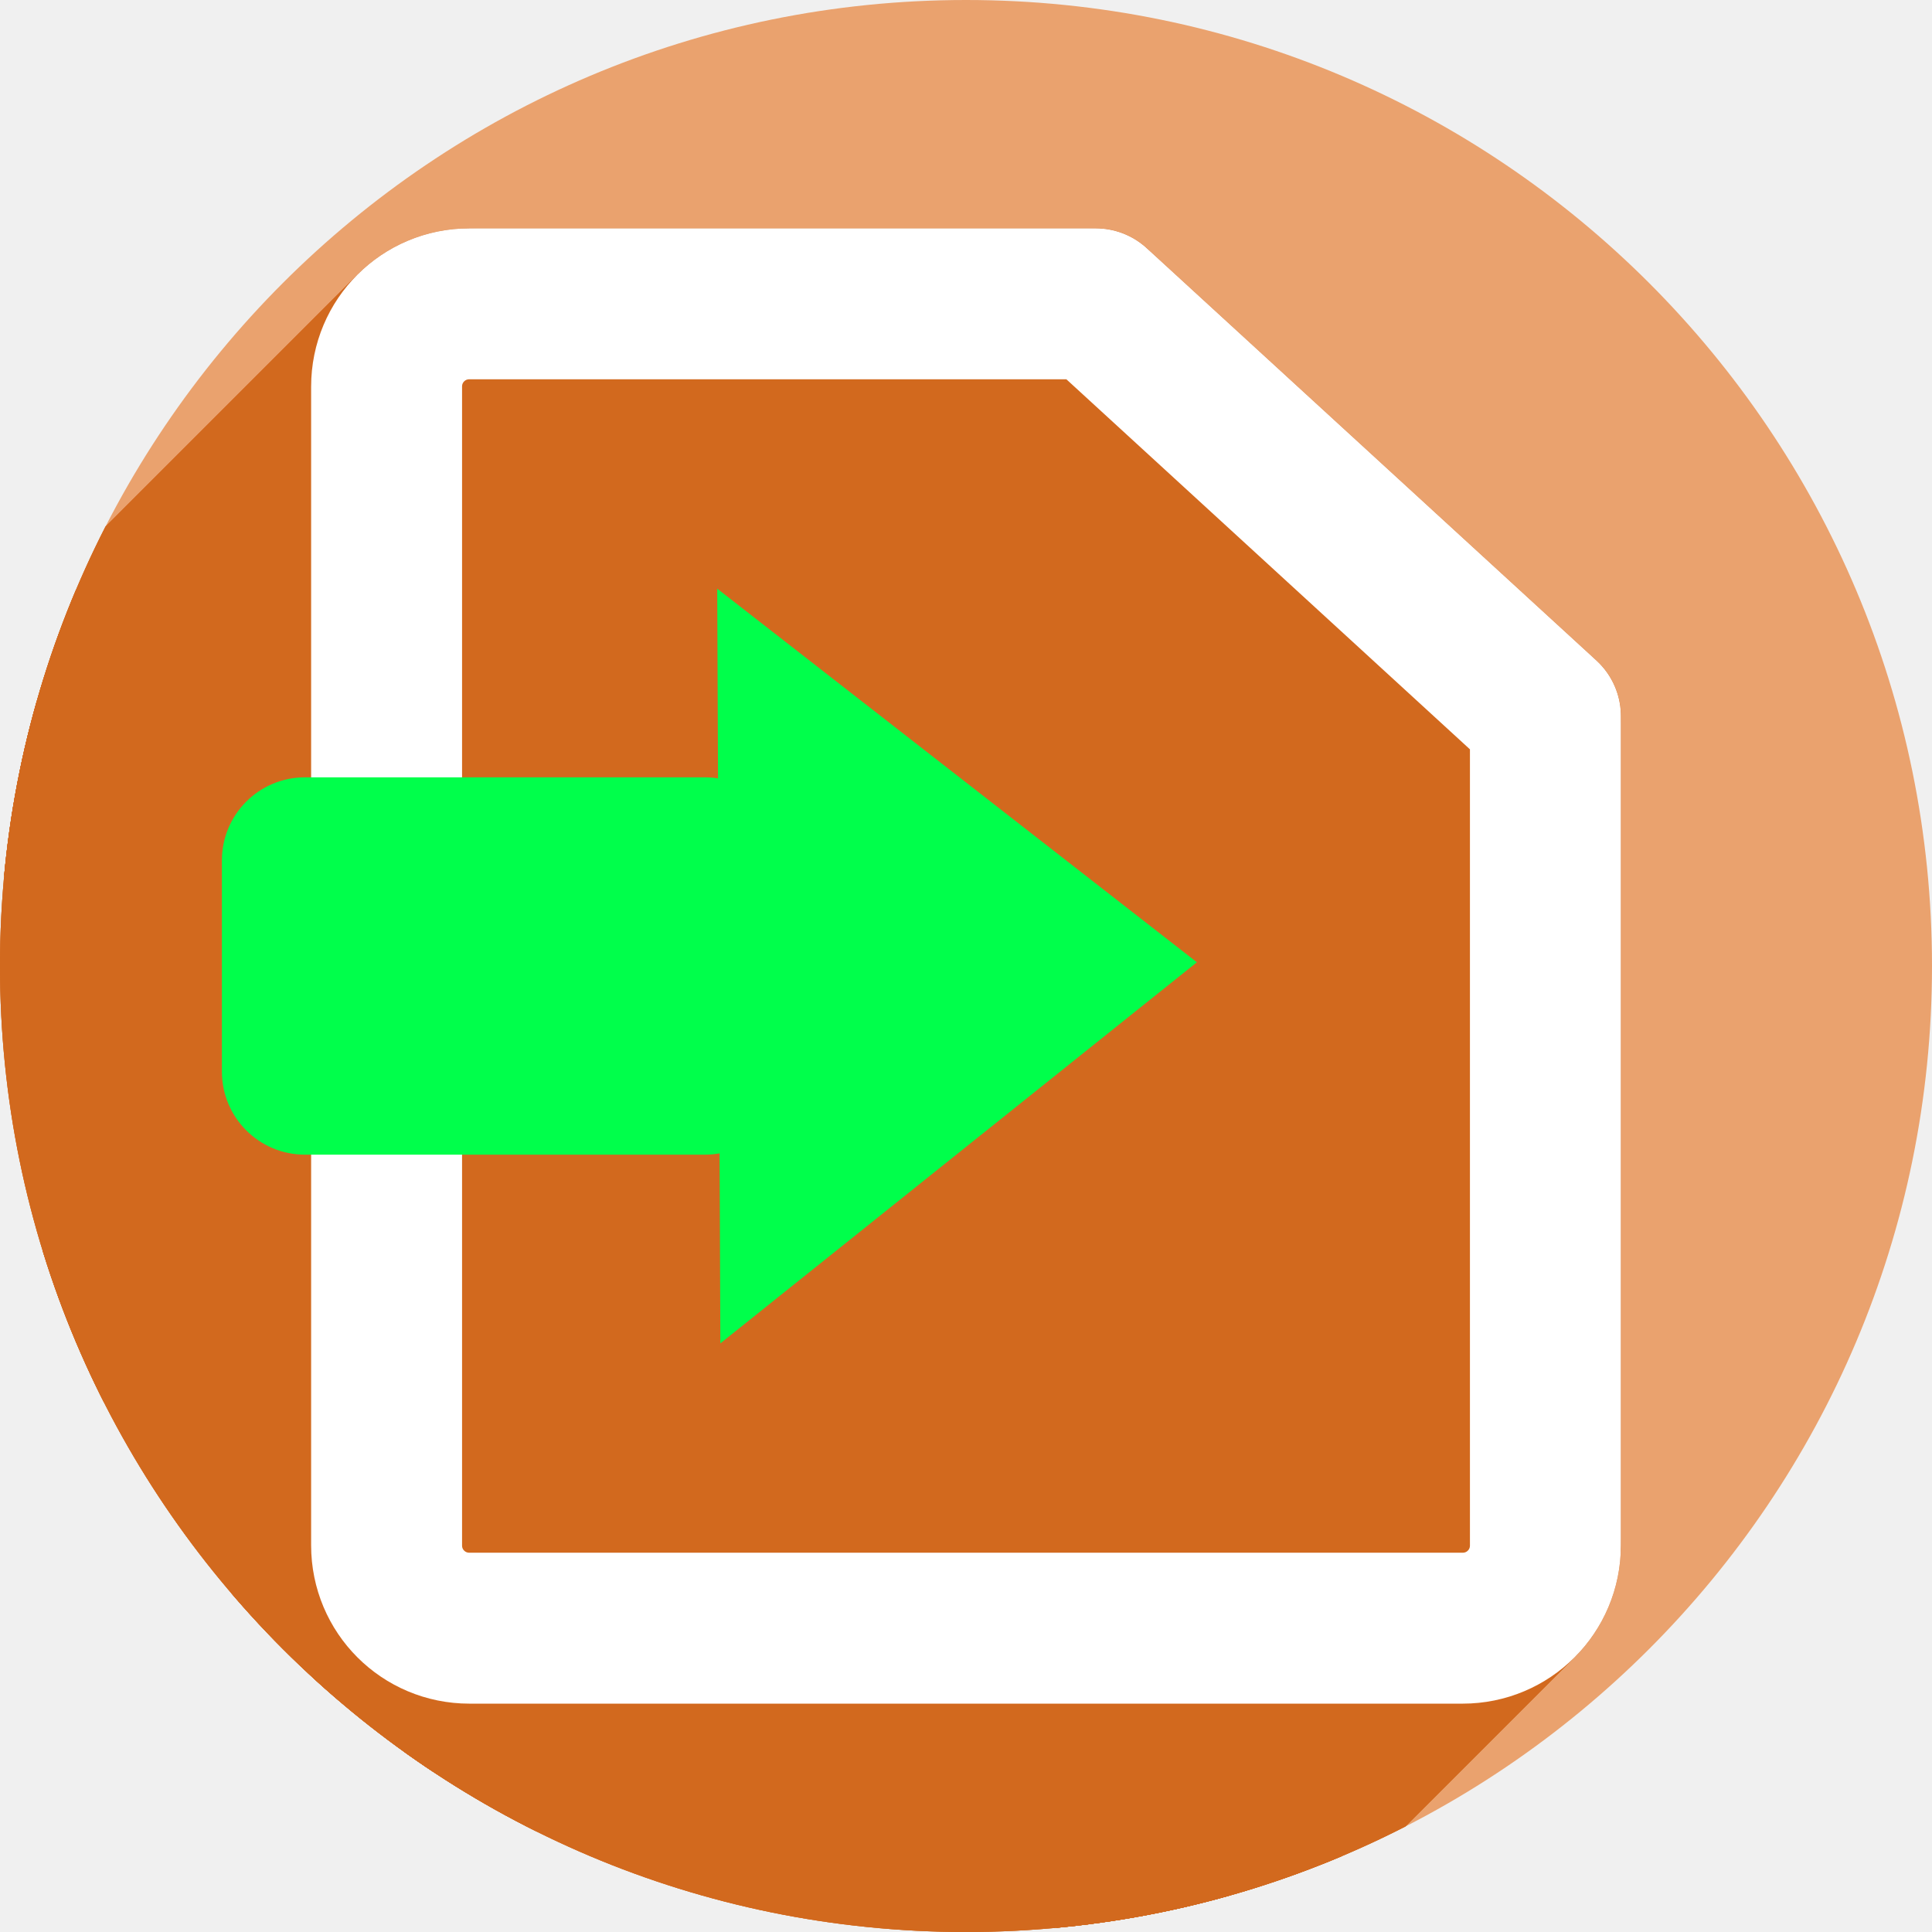
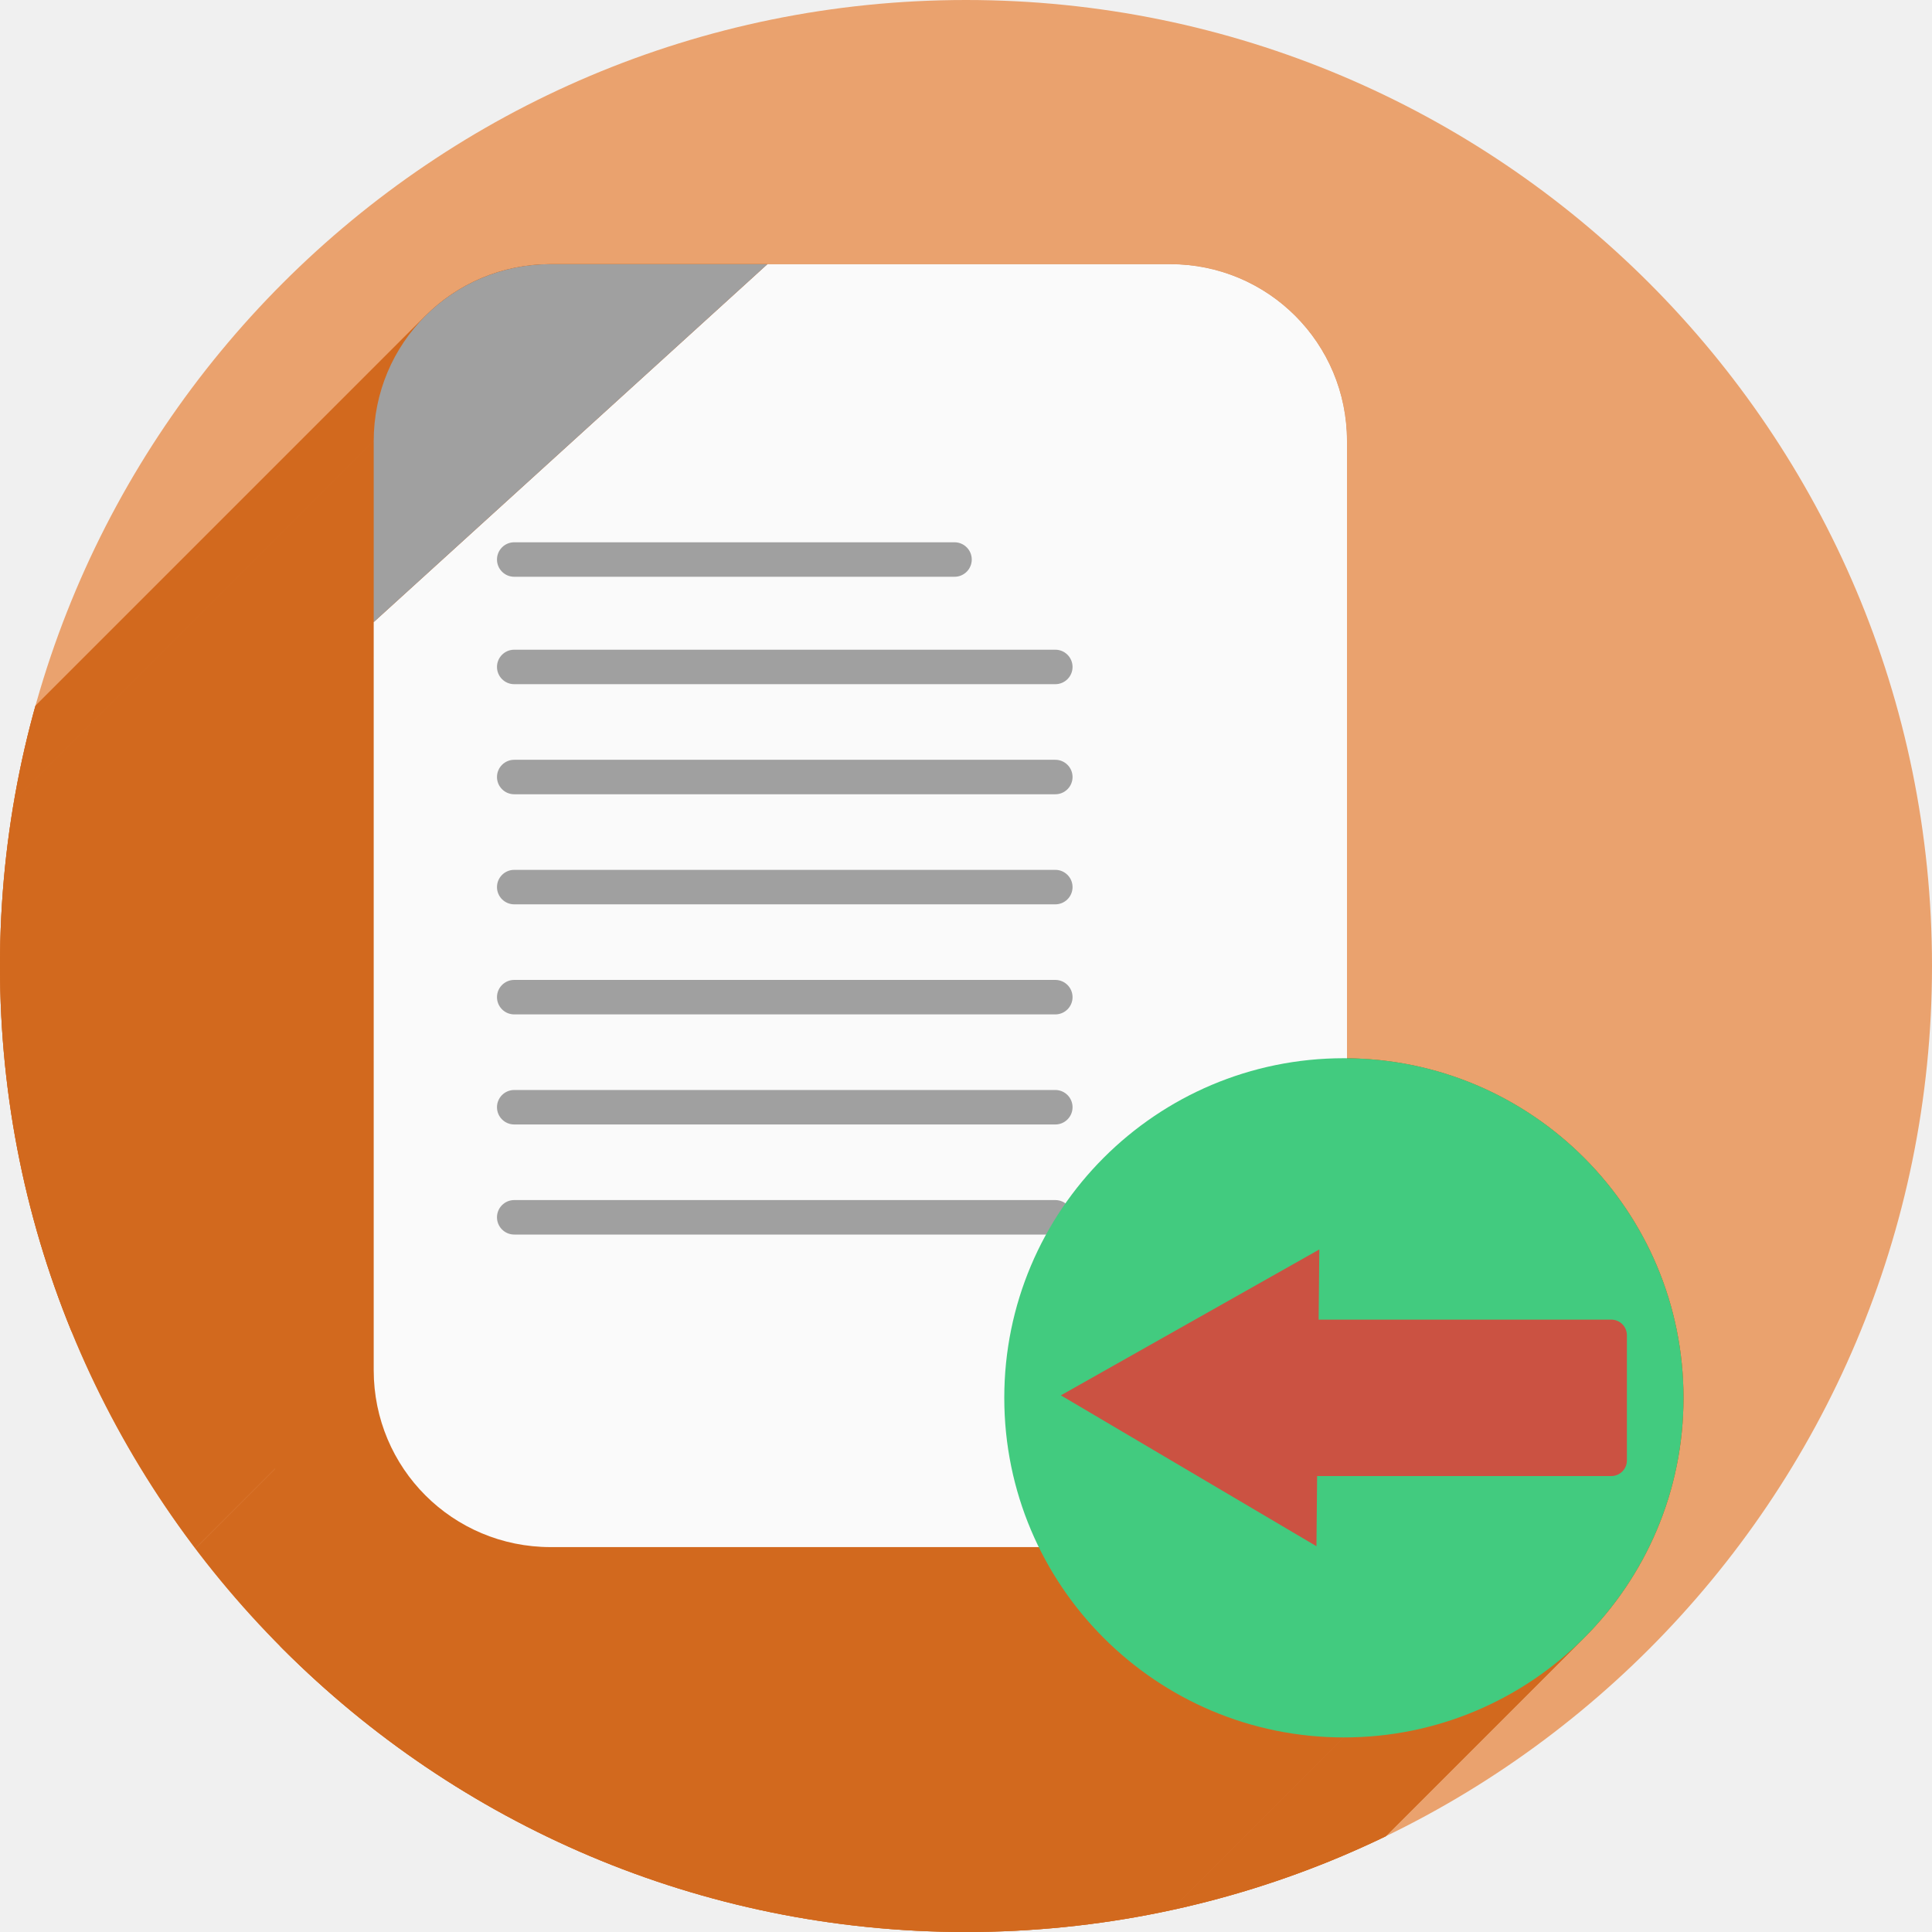
<svg xmlns="http://www.w3.org/2000/svg" version="1.1" id="svg2" viewBox="0 0 256 256" height="256" width="256">
  <defs id="defs4">
    <clipPath clipPathUnits="userSpaceOnUse" id="clipPath4174">
      <circle style="fill:#cc2828;fill-opacity:1;stroke:none;stroke-width:0;stroke-linecap:round;stroke-linejoin:round;stroke-miterlimit:4;stroke-dasharray:none;stroke-opacity:1" id="circle4176" cx="128" cy="924.362" r="128" />
    </clipPath>
    <clipPath clipPathUnits="userSpaceOnUse" id="clipPath4183">
      <circle style="fill:#cc2828;fill-opacity:1;stroke:none;stroke-width:0;stroke-linecap:round;stroke-linejoin:round;stroke-miterlimit:4;stroke-dasharray:none;stroke-opacity:1" id="circle4185" cx="-924.362" cy="128" r="128" transform="matrix(0,-1,1,0,0,0)" />
    </clipPath>
    <clipPath clipPathUnits="userSpaceOnUse" id="clipPath4187">
      <circle style="fill:#cc2828;fill-opacity:1;stroke:none;stroke-width:0;stroke-linecap:round;stroke-linejoin:round;stroke-miterlimit:4;stroke-dasharray:none;stroke-opacity:1" id="circle4189" cx="128" cy="924.362" r="128" />
    </clipPath>
    <clipPath clipPathUnits="userSpaceOnUse" id="clipPath4209">
      <circle style="fill:#cc2828;fill-opacity:1;stroke:none;stroke-width:0;stroke-linecap:round;stroke-linejoin:round;stroke-miterlimit:4;stroke-dasharray:none;stroke-opacity:1" id="circle4211" cx="-924.362" cy="128" r="128" transform="matrix(0,-1,1,0,0,0)" />
    </clipPath>
    <clipPath clipPathUnits="userSpaceOnUse" id="clipPath4213">
      <circle style="fill:#cc2828;fill-opacity:1;stroke:none;stroke-width:0;stroke-linecap:round;stroke-linejoin:round;stroke-miterlimit:4;stroke-dasharray:none;stroke-opacity:1" id="circle4215" cx="128" cy="924.362" r="128" />
    </clipPath>
    <clipPath id="clipPath4381" clipPathUnits="userSpaceOnUse">
      <circle transform="matrix(0.7778034,0.6285076,-0.6285076,0.7778034,0,0)" style="fill:#d83838;fill-opacity:1;stroke:none;stroke-width:0;stroke-linecap:round;stroke-linejoin:round;stroke-miterlimit:4;stroke-dasharray:none;stroke-opacity:1" id="circle4383" cx="686.505" cy="640.498" r="128" />
    </clipPath>
    <clipPath id="clipPath4857" clipPathUnits="userSpaceOnUse">
      <circle style="fill:#68bdff;fill-opacity:1;stroke:none;stroke-width:0;stroke-linecap:round;stroke-linejoin:round;stroke-miterlimit:4;stroke-dasharray:none;stroke-opacity:1" id="circle4859" cx="128" cy="924.362" r="128" />
    </clipPath>
    <clipPath id="clipPath5081" clipPathUnits="userSpaceOnUse">
      <circle transform="scale(-1,1)" r="128" cy="924.362" cx="-127.95" id="circle5083" style="fill:#68bdff;fill-opacity:1;stroke:none;stroke-width:0;stroke-linecap:round;stroke-linejoin:round;stroke-miterlimit:4;stroke-dasharray:none;stroke-opacity:1" />
    </clipPath>
    <clipPath id="clipPath5081-7" clipPathUnits="userSpaceOnUse">
      <circle transform="scale(-1,1)" r="128" cy="924.362" cx="-127.95" id="circle5083-5" style="fill:#68bdff;fill-opacity:1;stroke:none;stroke-width:0;stroke-linecap:round;stroke-linejoin:round;stroke-miterlimit:4;stroke-dasharray:none;stroke-opacity:1" />
    </clipPath>
    <clipPath clipPathUnits="userSpaceOnUse" id="clipPath4286">
      <circle style="fill:#ff7b68;fill-opacity:1;stroke:none;stroke-width:0;stroke-linecap:round;stroke-linejoin:round;stroke-miterlimit:4;stroke-dasharray:none;stroke-opacity:1" id="circle4288" cx="125" cy="927.362" r="128" />
    </clipPath>
    <clipPath id="clipPath4298" clipPathUnits="userSpaceOnUse">
      <circle r="128" cy="924.362" cx="128" id="circle4300" style="fill:#df241d;fill-opacity:1;stroke:none;stroke-width:71;stroke-linecap:butt;stroke-miterlimit:4;stroke-dasharray:none;stroke-opacity:1" />
    </clipPath>
    <clipPath clipPathUnits="userSpaceOnUse" id="clipPath4292">
      <circle r="128" cy="128" cx="-920.639" id="circle4294" style="fill:#df241d;fill-opacity:1;stroke:none;stroke-width:71;stroke-linecap:butt;stroke-miterlimit:4;stroke-dasharray:none;stroke-opacity:1" transform="matrix(0,-1,1,0,0,0)" />
    </clipPath>
    <clipPath id="clipPath4753" clipPathUnits="userSpaceOnUse">
      <circle transform="matrix(0.7748521,-0.6321425,0.6321425,0.7748521,0,0)" r="120.958" cy="798.667" cx="-486.263" id="circle4755" style="fill:#1f9c4a;fill-opacity:1;stroke:none;stroke-width:71;stroke-linecap:butt;stroke-miterlimit:4;stroke-dasharray:none;stroke-opacity:1" />
    </clipPath>
    <clipPath id="clipPath4774" clipPathUnits="userSpaceOnUse">
      <circle transform="matrix(-0.8168822,0.5768045,0.5768045,0.8168822,0,0)" r="120.958" cy="385.718" cx="850.091" id="circle4776" style="fill:#1f9c4a;fill-opacity:1;stroke:none;stroke-width:71;stroke-linecap:butt;stroke-miterlimit:4;stroke-dasharray:none;stroke-opacity:1" />
    </clipPath>
    <clipPath id="clipPath4780" clipPathUnits="userSpaceOnUse">
      <circle transform="matrix(-0.8168822,0.5768045,0.5768045,0.8168822,0,0)" r="120.958" cy="385.718" cx="850.091" id="circle4782" style="fill:#1f9c4a;fill-opacity:1;stroke:none;stroke-width:71;stroke-linecap:butt;stroke-miterlimit:4;stroke-dasharray:none;stroke-opacity:1" />
    </clipPath>
    <clipPath id="clipPath5092" clipPathUnits="userSpaceOnUse">
      <path style="opacity:0.91;fill:#38bae1;fill-opacity:1;stroke:none;stroke-width:0;stroke-linecap:round;stroke-linejoin:round;stroke-miterlimit:4;stroke-dasharray:none;stroke-opacity:1;filter:url(#filter4298)" d="m 10.421,864.272 42.535,-0.091 21.267,-0.046 c 7.245,-0.015 14.491,-0.03 21.736,-0.046 8.395,-10.588 10.292,-15.477 14.085,-17.717 3.793,-2.24 9.482,-1.832 25.46,-1.827 23.366,-0.007 109.606,-0.678 109.606,-0.678 l -0.088,12.152 -0.088,12.152 -0.088,12.152 -0.088,12.152 -0.088,12.152 -0.088,12.152 -0.088,12.152 -0.088,12.152 -0.088,12.152 -0.088,12.152 -0.088,12.152 -0.088,12.152 -0.088,12.152 -0.088,12.152 c 0,0 0.594,8.159 -0.088,12.152 -0.582,3.408 -0.78,7.518 -3.37,9.807 -2.831,2.503 -7.334,1.952 -11.093,2.344 -4.766,0.498 -14.375,0 -14.375,0 l -14.375,0 -14.375,0 -14.375,0 -14.375,0 -14.375,0 -14.375,0 -14.375,0 -14.375,0 -14.375,0 c 0,0 -9.583,0 -14.375,0 -4.792,0 -9.583,0 -14.375,0 -4.792,0 -9.501,0.094 -14.375,0 -4.874,-0.093 -10.854,0.062 -15.031,-0.571 -4.177,-0.633 -7.7,-0.558 -9.968,-2.711 -2.269,-2.154 -2.216,-4.499 -2.972,-7.595 -0.756,-3.095 -0.957,-7.246 -1.189,-10.877 -0.232,-3.631 -0.137,-7.251 -0.205,-10.877 -0.068,-3.626 -0.137,-7.251 -0.205,-10.877 -0.068,-3.626 -0.137,-7.251 -0.205,-10.877 -0.068,-3.626 -0.137,-7.251 -0.205,-10.877 -0.068,-3.626 -0.205,-10.877 -0.205,-10.877 L 12.062,951.284 11.857,940.408 11.652,929.531 11.447,918.655 11.242,907.778 11.037,896.902 10.832,886.025 10.627,875.148 Z" id="path5094" transform="matrix(1.231534,0,0,1.060896,-109.2427,-939.3781)" />
    </clipPath>
    <filter style="color-interpolation-filters:sRGB" id="filter4298">
      <feFlood flood-opacity="0.498" flood-color="rgb(0,0,0)" result="flood" id="feFlood4300" />
      <feComposite in="flood" in2="SourceGraphic" operator="in" result="composite1" id="feComposite4302" />
      <feGaussianBlur in="composite1" stdDeviation="1.6" result="blur" id="feGaussianBlur4304" />
      <feOffset dx="-2.77556e-17" dy="-7.7" result="offset" id="feOffset4306" />
      <feComposite in="SourceGraphic" in2="offset" operator="over" result="composite2" id="feComposite4308" />
    </filter>
    <clipPath id="clipPath4270" clipPathUnits="userSpaceOnUse">
      <path style="opacity:0.91;fill:#38bae1;fill-opacity:1;stroke:#38bae1;stroke-width:0;stroke-linecap:round;stroke-linejoin:round;stroke-miterlimit:4;stroke-dasharray:none;stroke-opacity:0;filter:url(#filter4298)" d="m 10.421,864.272 42.535,-0.091 21.267,-0.046 c 7.245,-0.015 14.491,-0.03 21.736,-0.046 8.395,-10.588 10.292,-15.477 14.085,-17.717 3.793,-2.24 9.482,-1.832 25.46,-1.827 23.366,-0.007 109.606,-0.678 109.606,-0.678 l -0.088,12.152 -0.088,12.152 -0.088,12.152 -0.088,12.152 -0.088,12.152 -0.088,12.152 -0.088,12.152 -0.088,12.152 -0.088,12.152 -0.088,12.152 -0.088,12.152 -0.088,12.152 -0.088,12.152 -0.088,12.152 c 0,0 0.594,8.159 -0.088,12.152 -0.582,3.408 -0.78,7.518 -3.37,9.807 -2.831,2.503 -7.334,1.952 -11.093,2.344 -4.766,0.498 -14.375,0 -14.375,0 l -14.375,0 -14.375,0 -14.375,0 -14.375,0 -14.375,0 -14.375,0 -14.375,0 -14.375,0 -14.375,0 c 0,0 -9.583,0 -14.375,0 -4.792,0 -9.583,0 -14.375,0 -4.792,0 -9.501,0.094 -14.375,0 -4.874,-0.093 -10.854,0.062 -15.031,-0.571 -4.177,-0.633 -7.7,-0.558 -9.968,-2.711 -2.269,-2.154 -2.216,-4.499 -2.972,-7.595 -0.756,-3.095 -0.957,-7.246 -1.189,-10.877 -0.232,-3.631 -0.137,-7.251 -0.205,-10.877 -0.068,-3.626 -0.137,-7.251 -0.205,-10.877 -0.068,-3.626 -0.137,-7.251 -0.205,-10.877 -0.068,-3.626 -0.137,-7.251 -0.205,-10.877 -0.068,-3.626 -0.205,-10.877 -0.205,-10.877 L 12.062,951.284 11.857,940.408 11.652,929.531 11.447,918.655 11.242,907.778 11.037,896.902 10.832,886.025 10.627,875.148 Z" id="path4272" transform="matrix(1.011004,0,0,0.8709223,-1.405919,107.8962)" />
    </clipPath>
    <clipPath id="clipPath5671" clipPathUnits="userSpaceOnUse">
      <circle style="opacity:1;fill:#747474;fill-opacity:1;stroke:none;stroke-width:3.5;stroke-linecap:round;stroke-linejoin:round;stroke-miterlimit:4;stroke-dasharray:none;stroke-opacity:1" id="circle5673" cx="128" cy="924.362" r="128" />
    </clipPath>
    <clipPath id="clipPath6449" clipPathUnits="userSpaceOnUse">
      <path style="opacity:0.935;fill:#38bae1;fill-opacity:1;stroke:none;stroke-width:0;stroke-linecap:round;stroke-linejoin:round;stroke-miterlimit:4;stroke-dasharray:none;stroke-opacity:1;filter:url(#filter4298)" d="m 10.421,864.272 42.535,-0.091 21.267,-0.046 c 7.245,-0.015 14.491,-0.03 21.736,-0.046 8.395,-10.588 10.292,-15.477 14.085,-17.717 3.793,-2.24 9.482,-1.832 25.46,-1.827 23.366,-0.007 109.606,-0.678 109.606,-0.678 l -0.088,12.152 -0.088,12.152 -0.088,12.152 -0.088,12.152 -0.088,12.152 -0.088,12.152 -0.088,12.152 -0.088,12.152 -0.088,12.152 -0.088,12.152 -0.088,12.152 -0.088,12.152 -0.088,12.152 -0.088,12.152 c 0,0 0.594,8.159 -0.088,12.152 -0.582,3.408 -0.78,7.518 -3.37,9.807 -2.831,2.503 -7.334,1.952 -11.093,2.344 -4.766,0.498 -14.375,0 -14.375,0 l -14.375,0 -14.375,0 -14.375,0 -14.375,0 -14.375,0 -14.375,0 -14.375,0 -14.375,0 -14.375,0 c 0,0 -9.583,0 -14.375,0 -4.792,0 -9.583,0 -14.375,0 -4.792,0 -9.501,0.094 -14.375,0 -4.874,-0.093 -10.854,0.062 -15.031,-0.571 -4.177,-0.633 -7.7,-0.558 -9.968,-2.711 -2.269,-2.154 -2.216,-4.499 -2.972,-7.595 -0.756,-3.095 -0.957,-7.246 -1.189,-10.877 -0.232,-3.631 -0.137,-7.251 -0.205,-10.877 -0.068,-3.626 -0.137,-7.251 -0.205,-10.877 -0.068,-3.626 -0.137,-7.251 -0.205,-10.877 -0.068,-3.626 -0.137,-7.251 -0.205,-10.877 -0.068,-3.626 -0.205,-10.877 -0.205,-10.877 L 12.062,951.284 11.857,940.408 11.652,929.531 11.447,918.655 11.242,907.778 11.037,896.902 10.832,886.025 10.627,875.148 Z" id="path6451" transform="matrix(1.011004,0,0,0.8709223,25.15789,106.0695)" />
    </clipPath>
    <clipPath id="clipPath6537" clipPathUnits="userSpaceOnUse">
      <circle style="opacity:1;fill:#dedede;fill-opacity:1;stroke:none;stroke-width:3.5;stroke-linecap:round;stroke-linejoin:round;stroke-miterlimit:4;stroke-dasharray:none;stroke-opacity:1" id="circle6539" cx="128" cy="924.362" r="128" />
    </clipPath>
    <clipPath clipPathUnits="userSpaceOnUse" id="clipPath4361">
      <circle style="opacity:1;fill:#eaa26e;fill-opacity:1;stroke:none;stroke-width:3.5;stroke-linecap:round;stroke-linejoin:round;stroke-miterlimit:4;stroke-dasharray:none;stroke-opacity:1" id="circle4363" cx="128" cy="924.362" r="128" />
    </clipPath>
+     <clipPath clipPathUnits="userSpaceOnUse" id="clipPath1090">
+       <circle r="128" cy="128" cx="128" id="circle1092" style="opacity:1;fill:#eaa26e;fill-opacity:1;stroke:none;stroke-width:3.5;stroke-linecap:round;stroke-linejoin:round;stroke-miterlimit:4;stroke-dasharray:none;stroke-opacity:1" />
+     </clipPath>
  </defs>
  <g transform="translate(0,-796.3622)" id="layer1">
    <circle r="128" cy="924.362" cx="128" id="path5667" style="opacity:1;fill:#eaa26e;fill-opacity:1;stroke:none;stroke-width:3.5;stroke-linecap:round;stroke-linejoin:round;stroke-miterlimit:4;stroke-dasharray:none;stroke-opacity:1" />
    <ellipse style="fill:none;fill-opacity:1;stroke:none;stroke-width:71;stroke-linecap:butt;stroke-miterlimit:4;stroke-dasharray:none;stroke-opacity:1" id="path4172" cx="27.5" cy="837.362" rx="17.5" ry="20" />
    <rect style="opacity:1;fill:none;fill-opacity:1;stroke:none;stroke-width:20;stroke-linecap:round;stroke-linejoin:round;stroke-miterlimit:4;stroke-dasharray:none;stroke-opacity:1" id="rect4193" width="45" height="65" x="100" y="817.362" />
-     <g id="g4258" style="fill:#d2691e;fill-opacity:1;stroke:#d2691e;stroke-opacity:1" clip-path="url(#clipPath4361)">
-       <g id="g4260" style="opacity:1;fill:#d2691e;fill-opacity:1;stroke:#d2691e;stroke-width:20;stroke-linecap:round;stroke-linejoin:round;stroke-miterlimit:4;stroke-dasharray:none;stroke-opacity:1">
-         <path id="path4262" d="M62.194 836.62L145.191 836.62L-208.362 1190.174L-291.36 1190.174Z" style="fill:#d2691e;fill-opacity:1;stroke:#d2691e;stroke-opacity:1" />
-         <path id="path4264" d="M145.191 836.62L204.774 891.254L-148.779 1244.808L-208.362 1190.174Z" style="fill:#d2691e;fill-opacity:1;stroke:#d2691e;stroke-opacity:1" />
-         <path id="path4266" d="M204.774 891.254L204.774 1001.136L-148.779 1354.69L-148.779 1244.808Z" style="fill:#d2691e;fill-opacity:1;stroke:#d2691e;stroke-opacity:1" />
-         <path id="path4268" d="M204.774 1001.136C204.774 1004.174 203.551 1006.916 201.569 1008.899L-151.985 1362.452C-150.002 1360.47 -148.779 1357.728 -148.779 1354.69Z" style="fill:#d2691e;fill-opacity:1;stroke:#d2691e;stroke-opacity:1" />
-         <path id="path4270" d="M201.569 1008.899C199.586 1010.881 196.845 1012.104 193.806 1012.104L-159.747 1365.657C-156.709 1365.657 -153.967 1364.435 -151.985 1362.452Z" style="fill:#d2691e;fill-opacity:1;stroke:#d2691e;stroke-opacity:1" />
-         <path id="path4273" d="M193.806 1012.104L62.194 1012.104L-291.36 1365.657L-159.747 1365.657Z" style="fill:#d2691e;fill-opacity:1;stroke:#d2691e;stroke-opacity:1" />
-         <path id="path4275" d="M62.194 1012.104C56.117 1012.104 51.226 1007.212 51.226 1001.136L-302.328 1354.69C-302.328 1360.766 -297.436 1365.657 -291.36 1365.657Z" style="fill:#d2691e;fill-opacity:1;stroke:#d2691e;stroke-opacity:1" />
-         <path id="path4277" d="M51.226 1001.136L51.226 847.588L-302.328 1201.141L-302.328 1354.69Z" style="fill:#d2691e;fill-opacity:1;stroke:#d2691e;stroke-opacity:1" />
-         <path id="path4279" d="M51.226 847.588C51.226 844.55 52.449 841.808 54.431 839.826L-299.122 1193.379C-301.105 1195.361 -302.328 1198.103 -302.328 1201.141Z" style="fill:#d2691e;fill-opacity:1;stroke:#d2691e;stroke-opacity:1" />
-         <path id="path4281" d="M54.431 839.826C56.414 837.843 59.155 836.62 62.194 836.62L-291.36 1190.174C-294.398 1190.174 -297.14 1191.396 -299.122 1193.379Z" style="fill:#d2691e;fill-opacity:1;stroke:#d2691e;stroke-opacity:1" />
+     <g transform="translate(0,796.3621)" id="g994" clip-path="url(#clipPath1090)" style="fill:#d2691e;fill-opacity:1">
+       <g id="g991" style="fill:#d2691e;fill-opacity:1;stroke:none;stroke-width:1.172;stroke-opacity:1">
+         <path id="path963" d="m 72.965,35 c -6.495,0 -12.356,2.614 -16.594,6.852 L -85.051,183.274 c 4.238,-4.238 10.099,-6.852 16.594,-6.852 z" style="fill:#d2691e;fill-opacity:1" />
+         <path id="path965" d="m 56.371,41.852 c -4.239,4.239 -6.853,10.101 -6.853,16.597 L -91.904,199.871 c 0,-6.496 2.615,-12.358 6.853,-16.597 z" style="fill:#d2691e;fill-opacity:1" />
+         <path id="path967" d="M 49.518,58.449 V 82.43 L -91.904,223.851 v -23.98 z" style="fill:#d2691e;fill-opacity:1" />
+         <path id="path969" d="M 49.518,82.43 V 181.551 L -91.904,322.972 v -99.121 z" style="fill:#d2691e;fill-opacity:1" />
+         <path id="path971" d="M 49.518,181.551 C 49.518,194.541 59.975,205 72.965,205 L -68.457,346.421 c -12.99,0 -23.447,-10.459 -23.447,-23.449 z" style="fill:#d2691e;fill-opacity:1" />
+         <path id="path973" d="M 72.965,205 H 139.34 L -2.082,346.421 H -68.457 Z" style="fill:#d2691e;fill-opacity:1" />
+         <path id="path975" d="m 139.34,205 c 5.427,12.828 17.75,23.053 38.732,25.221 L 36.651,371.642 C 15.668,369.474 3.346,359.25 -2.082,346.421 Z" style="fill:#d2691e;fill-opacity:1" />
+         <path id="path977" d="m 178.072,230.221 c 12.426,0 23.676,-5.037 31.82,-13.18 L 68.471,358.462 c -8.143,8.143 -19.393,13.18 -31.82,13.18 z" style="fill:#d2691e;fill-opacity:1" />
+         <path id="path979" d="m 209.892,217.041 c 8.143,-8.143 13.18,-19.393 13.18,-31.82 L 81.651,326.642 c -1e-5,12.426 -5.037,23.676 -13.18,31.82 z" style="fill:#d2691e;fill-opacity:1" />
+         <path id="path981" d="m 223.072,185.221 c 0,-24.715 -19.927,-44.769 -44.59,-44.99 L 37.061,281.652 c 24.663,0.221 44.59,20.275 44.59,44.99 z" style="fill:#d2691e;fill-opacity:1" />
+         <path id="path983" d="M 178.482,140.23 V 58.449 L 37.061,199.871 v 81.781 z" style="fill:#d2691e;fill-opacity:1" />
+         <path id="path985" d="M 178.482,58.449 C 178.482,45.459 168.025,35 155.035,35 L 13.614,176.421 c 12.99,0 23.447,10.459 23.447,23.449 z" style="fill:#d2691e;fill-opacity:1" />
+         <path id="path987" d="M 155.035,35 H 101.689 L -39.732,176.421 h 53.346 z" style="fill:#d2691e;fill-opacity:1" />
+         <path id="path989" d="M 101.689,35 H 72.965 L -68.457,176.421 h 28.725 z" style="fill:#d2691e;fill-opacity:1" />
      </g>
-       <path id="rect8245" d="m 62.194,836.62 82.998,0 59.583,54.634 0,109.882 c 0,6.076 -4.892,10.968 -10.968,10.968 l -131.613,0 c -6.076,0 -10.968,-4.892 -10.968,-10.968 l 0,-153.548 c 0,-6.076 4.892,-10.968 10.968,-10.968 z" style="opacity:1;fill:#d2691e;fill-opacity:1;stroke:#d2691e;stroke-width:20;stroke-linecap:round;stroke-linejoin:round;stroke-miterlimit:4;stroke-dasharray:none;stroke-opacity:1" />
+       <path id="path882" d="M 72.965,35 C 59.975,35 49.518,45.459 49.518,58.449 V 82.43 181.551 C 49.518,194.541 59.975,205 72.965,205 h 66.375 c 5.427,12.828 17.75,23.053 38.732,25.221 24.853,0 45,-20.147 45,-45 0,-24.715 -19.927,-44.769 -44.59,-44.99 V 58.449 C 178.482,45.459 168.025,35 155.035,35 h -53.346 z" style="fill:#d2691e;fill-opacity:1;stroke:none;stroke-width:1.172;stroke-opacity:1" />
    </g>
-     <path style="opacity:1;fill:none;fill-opacity:1;stroke:#ffffff;stroke-width:20;stroke-linecap:round;stroke-linejoin:round;stroke-miterlimit:4;stroke-dasharray:none;stroke-opacity:1" d="m 62.194,836.62 82.998,0 59.583,54.634 0,109.882 c 0,6.076 -4.892,10.968 -10.968,10.968 l -131.613,0 c -6.076,0 -10.968,-4.892 -10.968,-10.968 l 0,-153.548 c 0,-6.076 4.892,-10.968 10.968,-10.968 z" id="path4192" />
-     <rect transform="matrix(0,1,-1,0,0,0)" ry="11" y="-104.404" x="899.362" height="75" width="50" id="rect4149" style="fill:#00ff4b;fill-opacity:1" />
-     <path transform="matrix(-0.513187,1.439463,-1.053017,-0.7015211,1097.746,1361.408)" d="m 101.587,902.718 2.01,-31.16 2.01,-31.16 25.981,17.32 25.981,17.321 -27.99,13.84 z" id="path4151" style="fill:#00ff4b;fill-opacity:1" />
+     <path style="fill:#fafafa;fill-opacity:1;stroke:none;stroke-width:1.172;stroke-opacity:1" d="m 101.69,831.362 h 53.345 c 12.99,0 23.448,10.458 23.448,23.448 v 123.103 c 0,12.99 -10.458,23.448 -23.448,23.448 H 72.966 c -12.99,0 -23.448,-10.458 -23.448,-23.448 v -99.122 z" id="path1127" />
+     <path style="fill:#a0a0a0;fill-opacity:1;stroke:none;stroke-width:1.172;stroke-opacity:1" d="m 101.69,831.362 -52.172,47.43 v -23.982 c 0,-12.99 10.458,-23.448 23.448,-23.448 z" id="rect1061" />
+     <g id="g4849" transform="matrix(1.172414,0,0,1.172414,-32.55172,-162.0969)">
+       <rect ry="1.948" y="878.798" x="83.934" height="3.897" width="53.658" id="rect4828" style="fill:#a0a0a0;fill-opacity:1;stroke:none;stroke-width:0.931;stroke-opacity:1" />
+       <rect ry="1.948" y="890.938" x="83.934" height="3.897" width="65.049" id="rect4830" style="fill:#a0a0a0;fill-opacity:1;stroke:none;stroke-opacity:1" />
+       <rect style="fill:#a0a0a0;fill-opacity:1;stroke:none;stroke-opacity:1" id="rect4832" width="65.049" height="3.897" x="83.934" y="953.14" ry="1.948" />
+       <rect ry="1.948" y="940.699" x="83.934" height="3.897" width="65.049" id="rect4834" style="fill:#a0a0a0;fill-opacity:1;stroke:none;stroke-opacity:1" />
+       <rect style="fill:#a0a0a0;fill-opacity:1;stroke:none;stroke-opacity:1" id="rect4836" width="65.049" height="3.897" x="83.934" y="928.259" ry="1.948" />
+       <rect ry="1.948" y="915.819" x="83.934" height="3.897" width="65.049" id="rect4838" style="fill:#a0a0a0;fill-opacity:1;stroke:none;stroke-opacity:1" />
+       <rect style="fill:#a0a0a0;fill-opacity:1;stroke:none;stroke-opacity:1" id="rect4840" width="65.049" height="3.897" x="83.934" y="903.379" ry="1.948" />
+     </g>
+     <circle style="fill:#42cb7f;fill-opacity:1;stroke:none;stroke-width:1.236;stroke-opacity:1" id="path4863" cx="178.072" cy="981.582" r="45" />
+     <g id="g4871" transform="matrix(-1.063785,0,0,1.063785,370.232,-67.85927)" style="fill:#cb5242;fill-opacity:1">
+       <rect ry="1.948" y="976.775" x="145.386" height="19.485" width="40.768" id="rect4865" style="fill:#cb5242;fill-opacity:1;stroke:none;stroke-opacity:1" />
+       <path transform="scale(-1,1)" d="m -184.056,1004.999 -15.917,-9.396 -15.917,-9.396 16.095,-9.086 16.096,-9.086 -0.179,18.482 z" id="path4867" style="fill:#cb5242;fill-opacity:1;stroke:none;stroke-opacity:1" />
+     </g>
  </g>
</svg>
